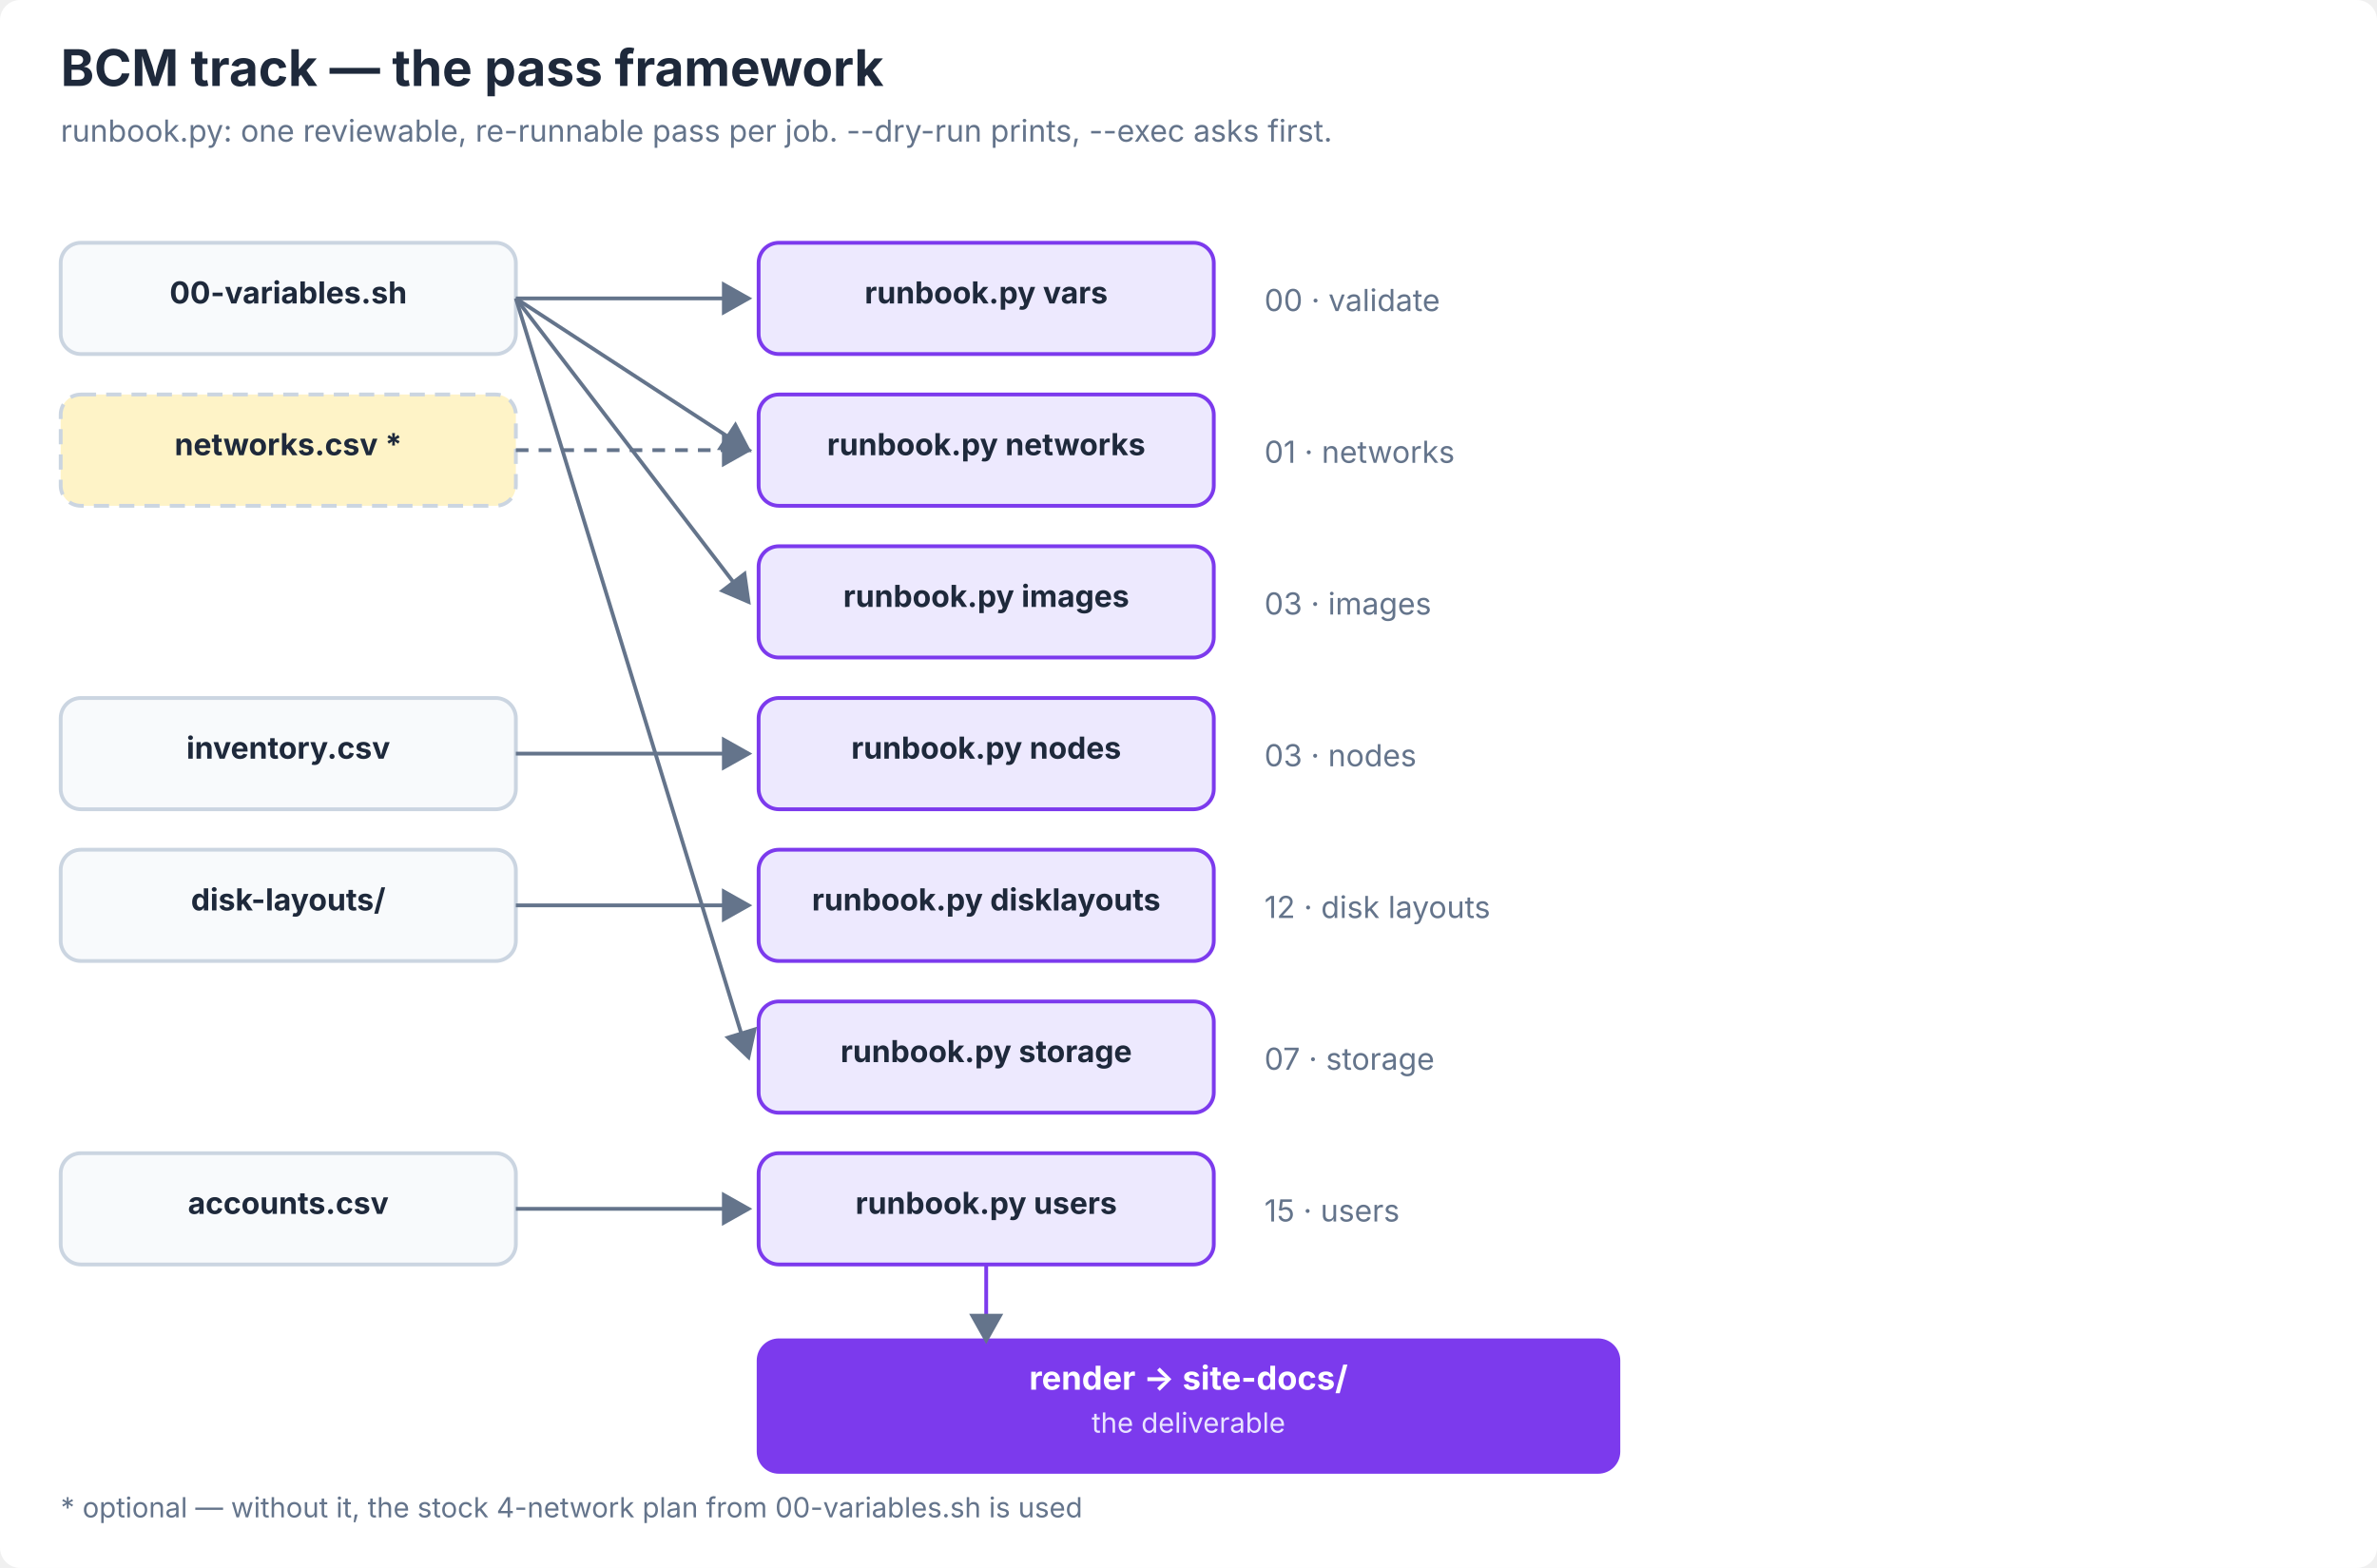
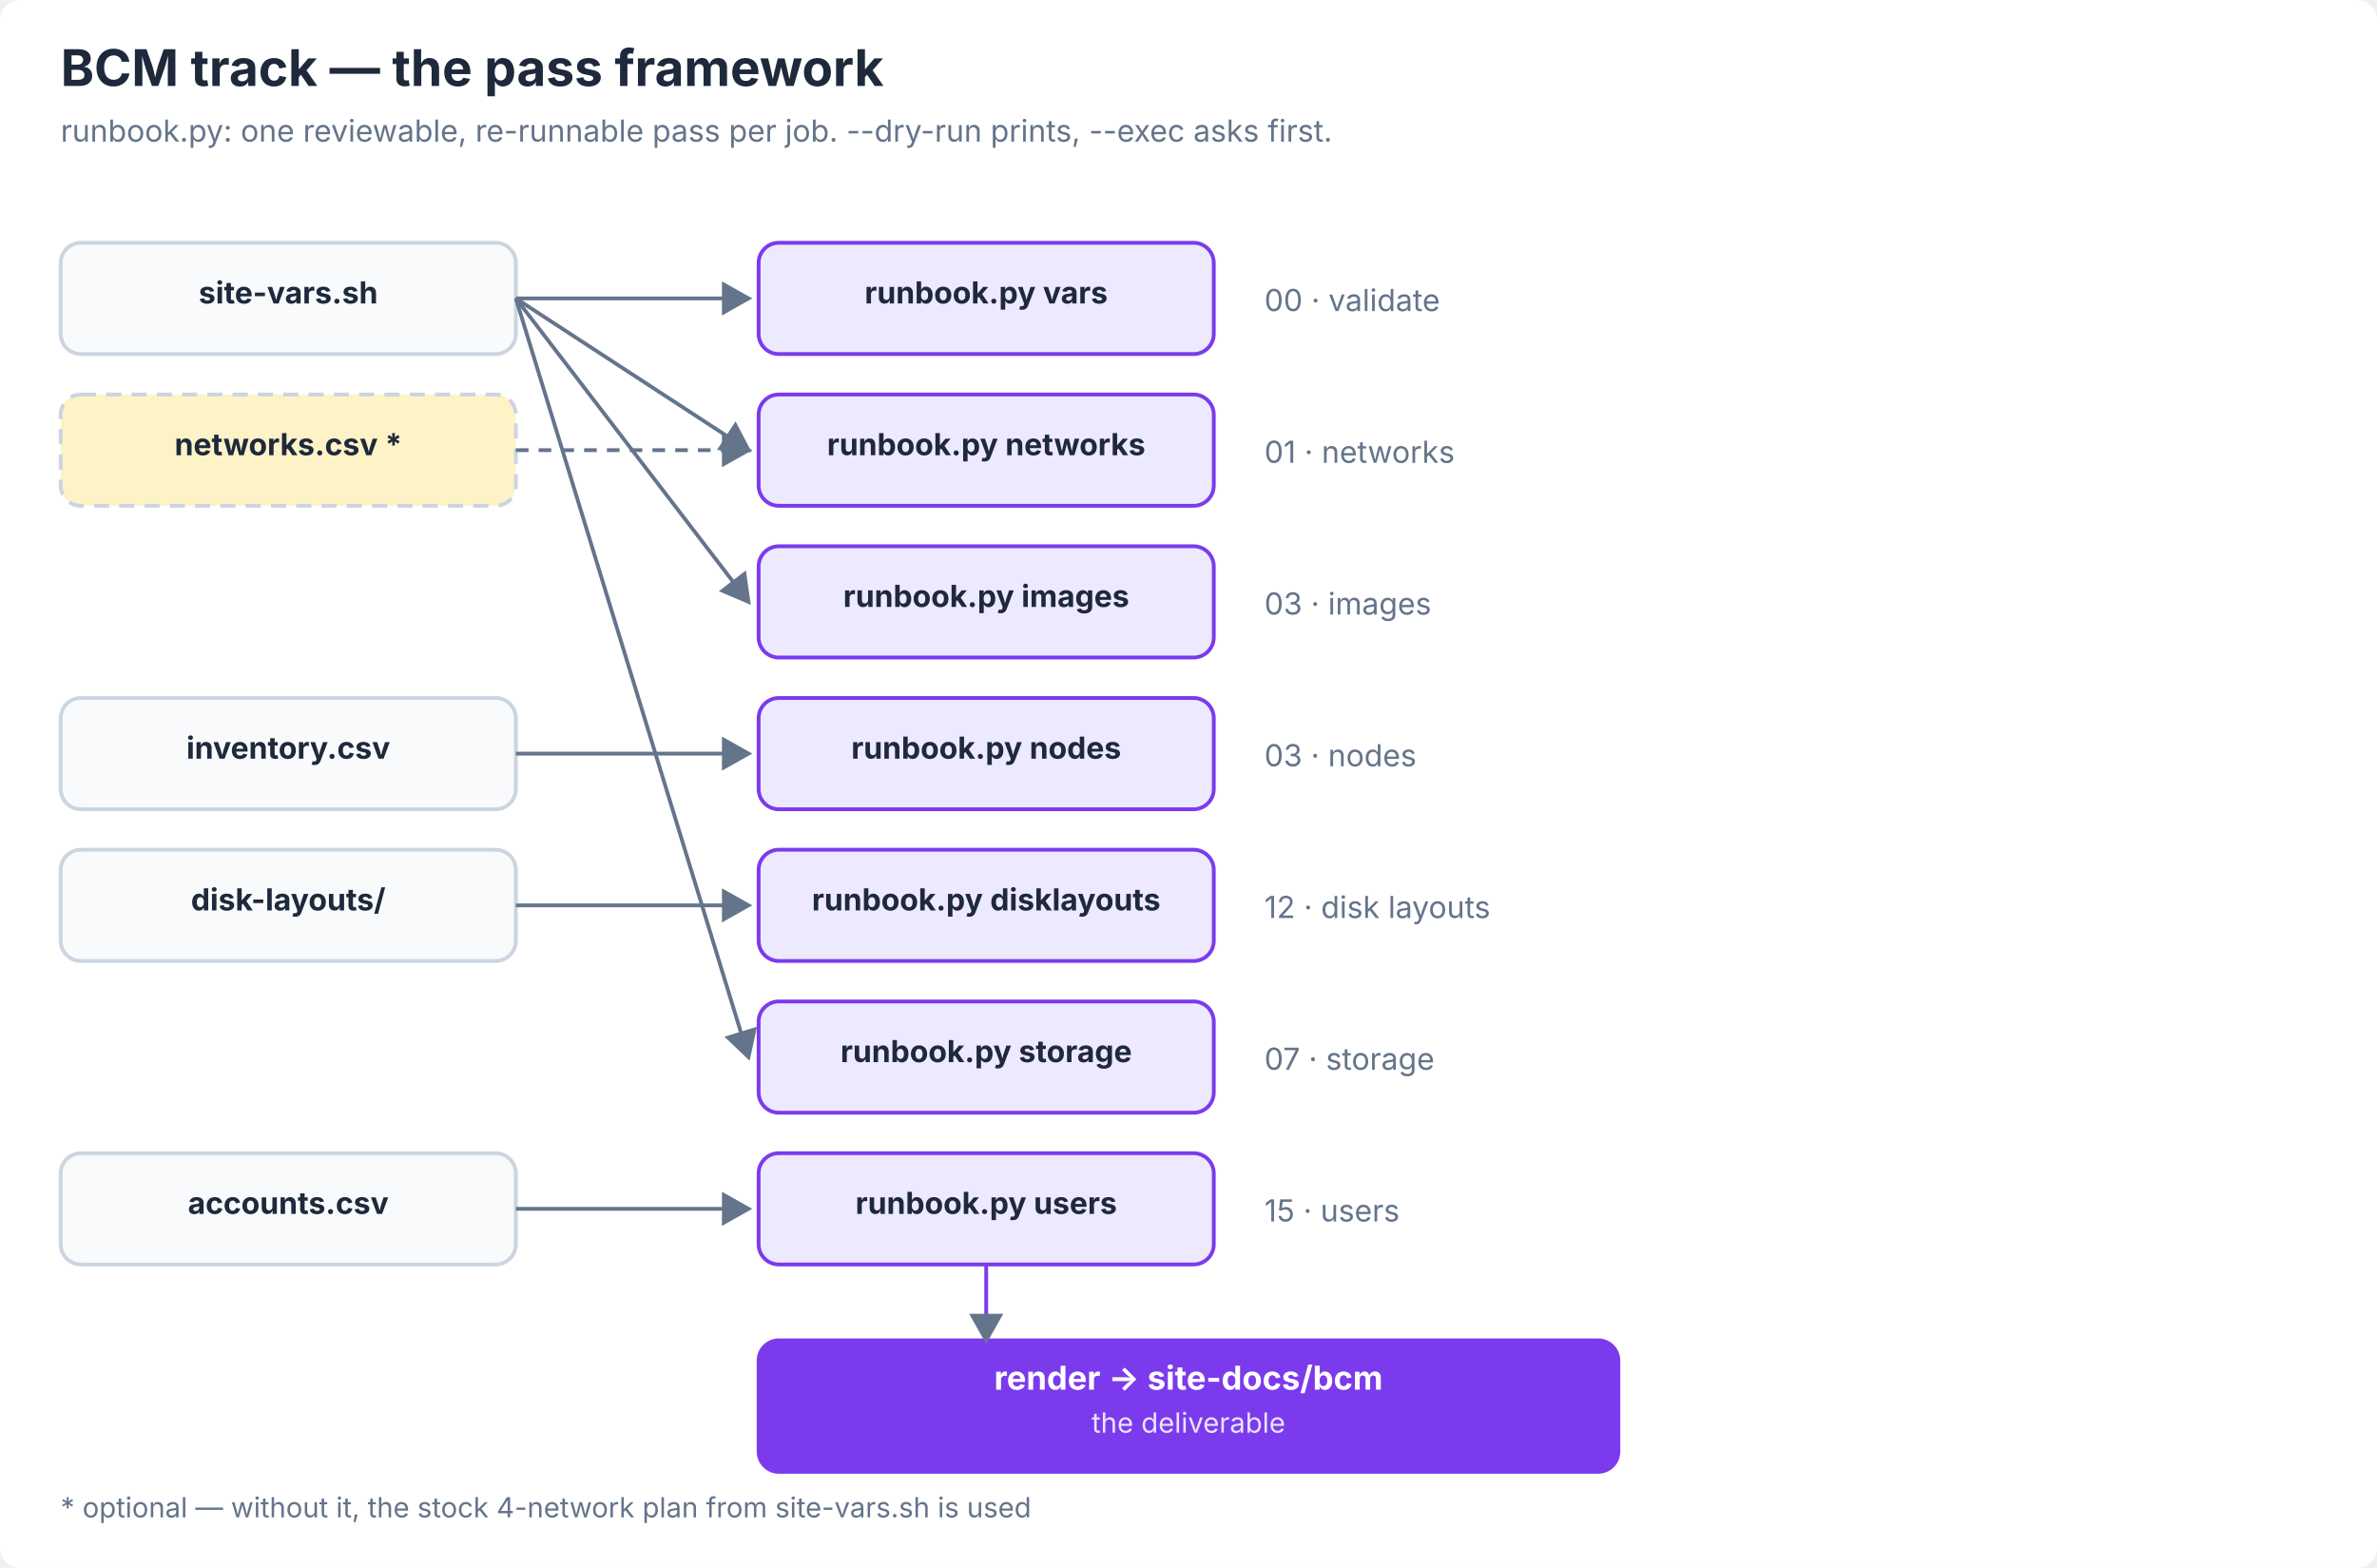
<svg xmlns="http://www.w3.org/2000/svg" width="940" height="620" viewBox="0 0 940 620" font-family="system-ui,-apple-system,'Segoe UI',sans-serif">
  <rect width="940" height="620" fill="#ffffff" rx="8" />
  <defs>
    <marker id="arr" markerWidth="9" markerHeight="9" refX="7" refY="4.5" orient="auto">
      <path d="M0,0 L8,4.5 L0,9 z" fill="#64748b" />
    </marker>
  </defs>
  <text x="24" y="34" font-size="20" font-weight="700" fill="#1e293b">BCM track — the pass framework</text>
  <text x="24" y="56" font-size="12" fill="#64748b">runbook.py: one reviewable, re-runnable pass per job. --dry-run prints, --exec asks first.</text>
  <rect x="24" y="96" width="180" height="44" rx="8" fill="#f8fafc" stroke="#cbd5e1" stroke-width="1.5" />
-   <text x="114.0" y="120.0" font-size="12" font-weight="700" fill="#1e293b" text-anchor="middle">00-variables.sh</text>
+   <text x="114.0" y="120.0" font-size="12" font-weight="700" fill="#1e293b" text-anchor="middle">site-vars.sh</text>
  <rect x="24" y="156" width="180" height="44" rx="8" fill="#fef3c7" stroke="#cbd5e1" stroke-width="1.5" stroke-dasharray="6,4" />
  <text x="114.0" y="180.0" font-size="12" font-weight="700" fill="#1e293b" text-anchor="middle">networks.csv *</text>
  <rect x="24" y="276" width="180" height="44" rx="8" fill="#f8fafc" stroke="#cbd5e1" stroke-width="1.5" />
  <text x="114.0" y="300.0" font-size="12" font-weight="700" fill="#1e293b" text-anchor="middle">inventory.csv</text>
  <rect x="24" y="336" width="180" height="44" rx="8" fill="#f8fafc" stroke="#cbd5e1" stroke-width="1.5" />
  <text x="114.0" y="360.0" font-size="12" font-weight="700" fill="#1e293b" text-anchor="middle">disk-layouts/</text>
  <rect x="24" y="456" width="180" height="44" rx="8" fill="#f8fafc" stroke="#cbd5e1" stroke-width="1.5" />
  <text x="114.0" y="480.0" font-size="12" font-weight="700" fill="#1e293b" text-anchor="middle">accounts.csv</text>
  <rect x="300" y="96" width="180" height="44" rx="8" fill="#ede9fe" stroke="#7c3aed" stroke-width="1.5" />
  <text x="390.0" y="120.0" font-size="12" font-weight="700" fill="#1e293b" text-anchor="middle">runbook.py vars</text>
  <text x="500" y="123" font-size="12" fill="#64748b">00 · validate</text>
  <rect x="300" y="156" width="180" height="44" rx="8" fill="#ede9fe" stroke="#7c3aed" stroke-width="1.5" />
  <text x="390.0" y="180.0" font-size="12" font-weight="700" fill="#1e293b" text-anchor="middle">runbook.py networks</text>
  <text x="500" y="183" font-size="12" fill="#64748b">01 · networks</text>
  <rect x="300" y="216" width="180" height="44" rx="8" fill="#ede9fe" stroke="#7c3aed" stroke-width="1.5" />
  <text x="390.0" y="240.0" font-size="12" font-weight="700" fill="#1e293b" text-anchor="middle">runbook.py images</text>
  <text x="500" y="243" font-size="12" fill="#64748b">03 · images</text>
  <rect x="300" y="276" width="180" height="44" rx="8" fill="#ede9fe" stroke="#7c3aed" stroke-width="1.5" />
  <text x="390.0" y="300.0" font-size="12" font-weight="700" fill="#1e293b" text-anchor="middle">runbook.py nodes</text>
  <text x="500" y="303" font-size="12" fill="#64748b">03 · nodes</text>
  <rect x="300" y="336" width="180" height="44" rx="8" fill="#ede9fe" stroke="#7c3aed" stroke-width="1.5" />
  <text x="390.0" y="360.0" font-size="12" font-weight="700" fill="#1e293b" text-anchor="middle">runbook.py disklayouts</text>
  <text x="500" y="363" font-size="12" fill="#64748b">12 · disk layouts</text>
  <rect x="300" y="396" width="180" height="44" rx="8" fill="#ede9fe" stroke="#7c3aed" stroke-width="1.5" />
  <text x="390.0" y="420.0" font-size="12" font-weight="700" fill="#1e293b" text-anchor="middle">runbook.py storage</text>
  <text x="500" y="423" font-size="12" fill="#64748b">07 · storage</text>
  <rect x="300" y="456" width="180" height="44" rx="8" fill="#ede9fe" stroke="#7c3aed" stroke-width="1.5" />
  <text x="390.0" y="480.0" font-size="12" font-weight="700" fill="#1e293b" text-anchor="middle">runbook.py users</text>
  <text x="500" y="483" font-size="12" fill="#64748b">15 · users</text>
  <line x1="204" y1="118" x2="296" y2="118" stroke="#64748b" stroke-width="1.5" marker-end="url(#arr)" />
  <line x1="204" y1="118" x2="296" y2="178" stroke="#64748b" stroke-width="1.5" marker-end="url(#arr)" />
  <line x1="204" y1="118" x2="296" y2="238" stroke="#64748b" stroke-width="1.5" marker-end="url(#arr)" />
  <line x1="204" y1="118" x2="296" y2="418" stroke="#64748b" stroke-width="1.5" marker-end="url(#arr)" />
  <line x1="204" y1="178" x2="296" y2="178" stroke="#64748b" stroke-width="1.5" stroke-dasharray="5,4" marker-end="url(#arr)" />
  <line x1="204" y1="298" x2="296" y2="298" stroke="#64748b" stroke-width="1.5" marker-end="url(#arr)" />
  <line x1="204" y1="358" x2="296" y2="358" stroke="#64748b" stroke-width="1.5" marker-end="url(#arr)" />
  <line x1="204" y1="478" x2="296" y2="478" stroke="#64748b" stroke-width="1.5" marker-end="url(#arr)" />
-   <text x="24" y="600" font-size="11" fill="#64748b">* optional — without it, the stock 4-network plan from 00-variables.sh is used</text>
+   <text x="24" y="600" font-size="11" fill="#64748b">* optional — without it, the stock 4-network plan from site-vars.sh is used</text>
  <rect x="300" y="530" width="340" height="52" rx="8" fill="#7c3aed" stroke="#7c3aed" stroke-width="1.5" />
-   <text x="470.0" y="549.5" font-size="13" font-weight="700" fill="#ffffff" text-anchor="middle">render  →  site-docs/</text>
+   <text x="470.0" y="549.5" font-size="13" font-weight="700" fill="#ffffff" text-anchor="middle">render  →  site-docs/bcm</text>
  <text x="470.0" y="566.5" font-size="11" fill="#e9e4ff" text-anchor="middle">the deliverable</text>
  <polyline points="390,500 390,530" fill="none" stroke="#7c3aed" stroke-width="1.5" marker-end="url(#arr)" />
</svg>
